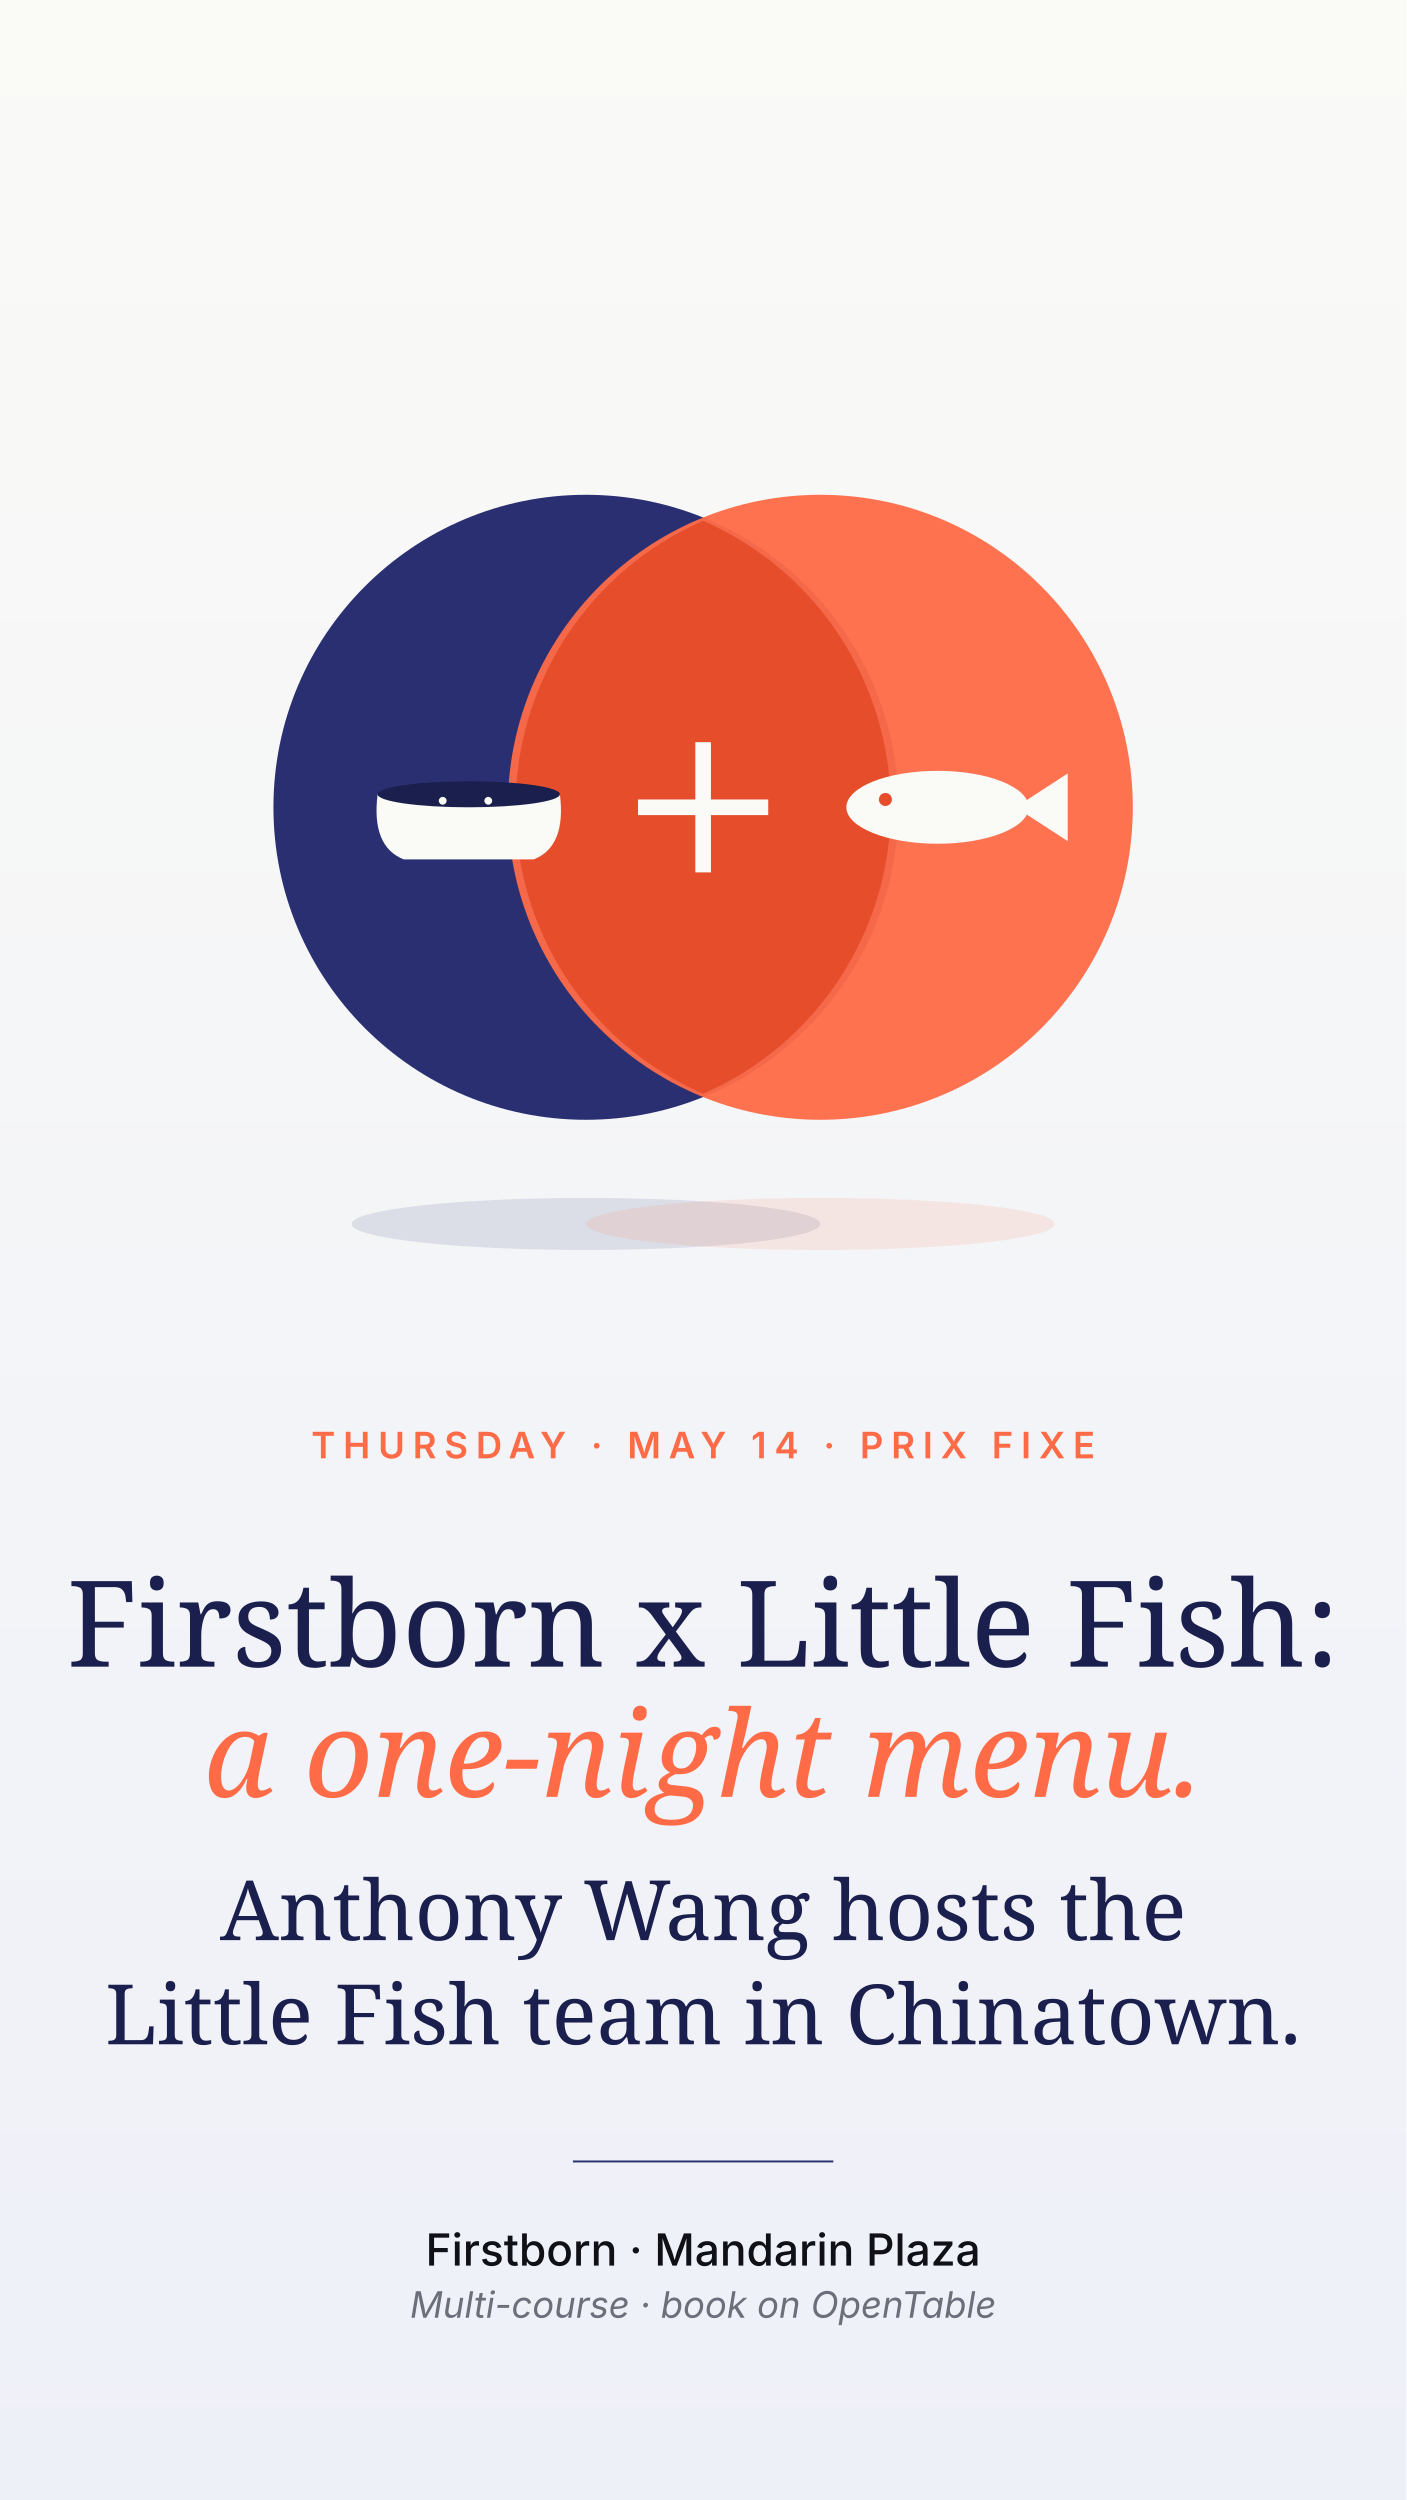
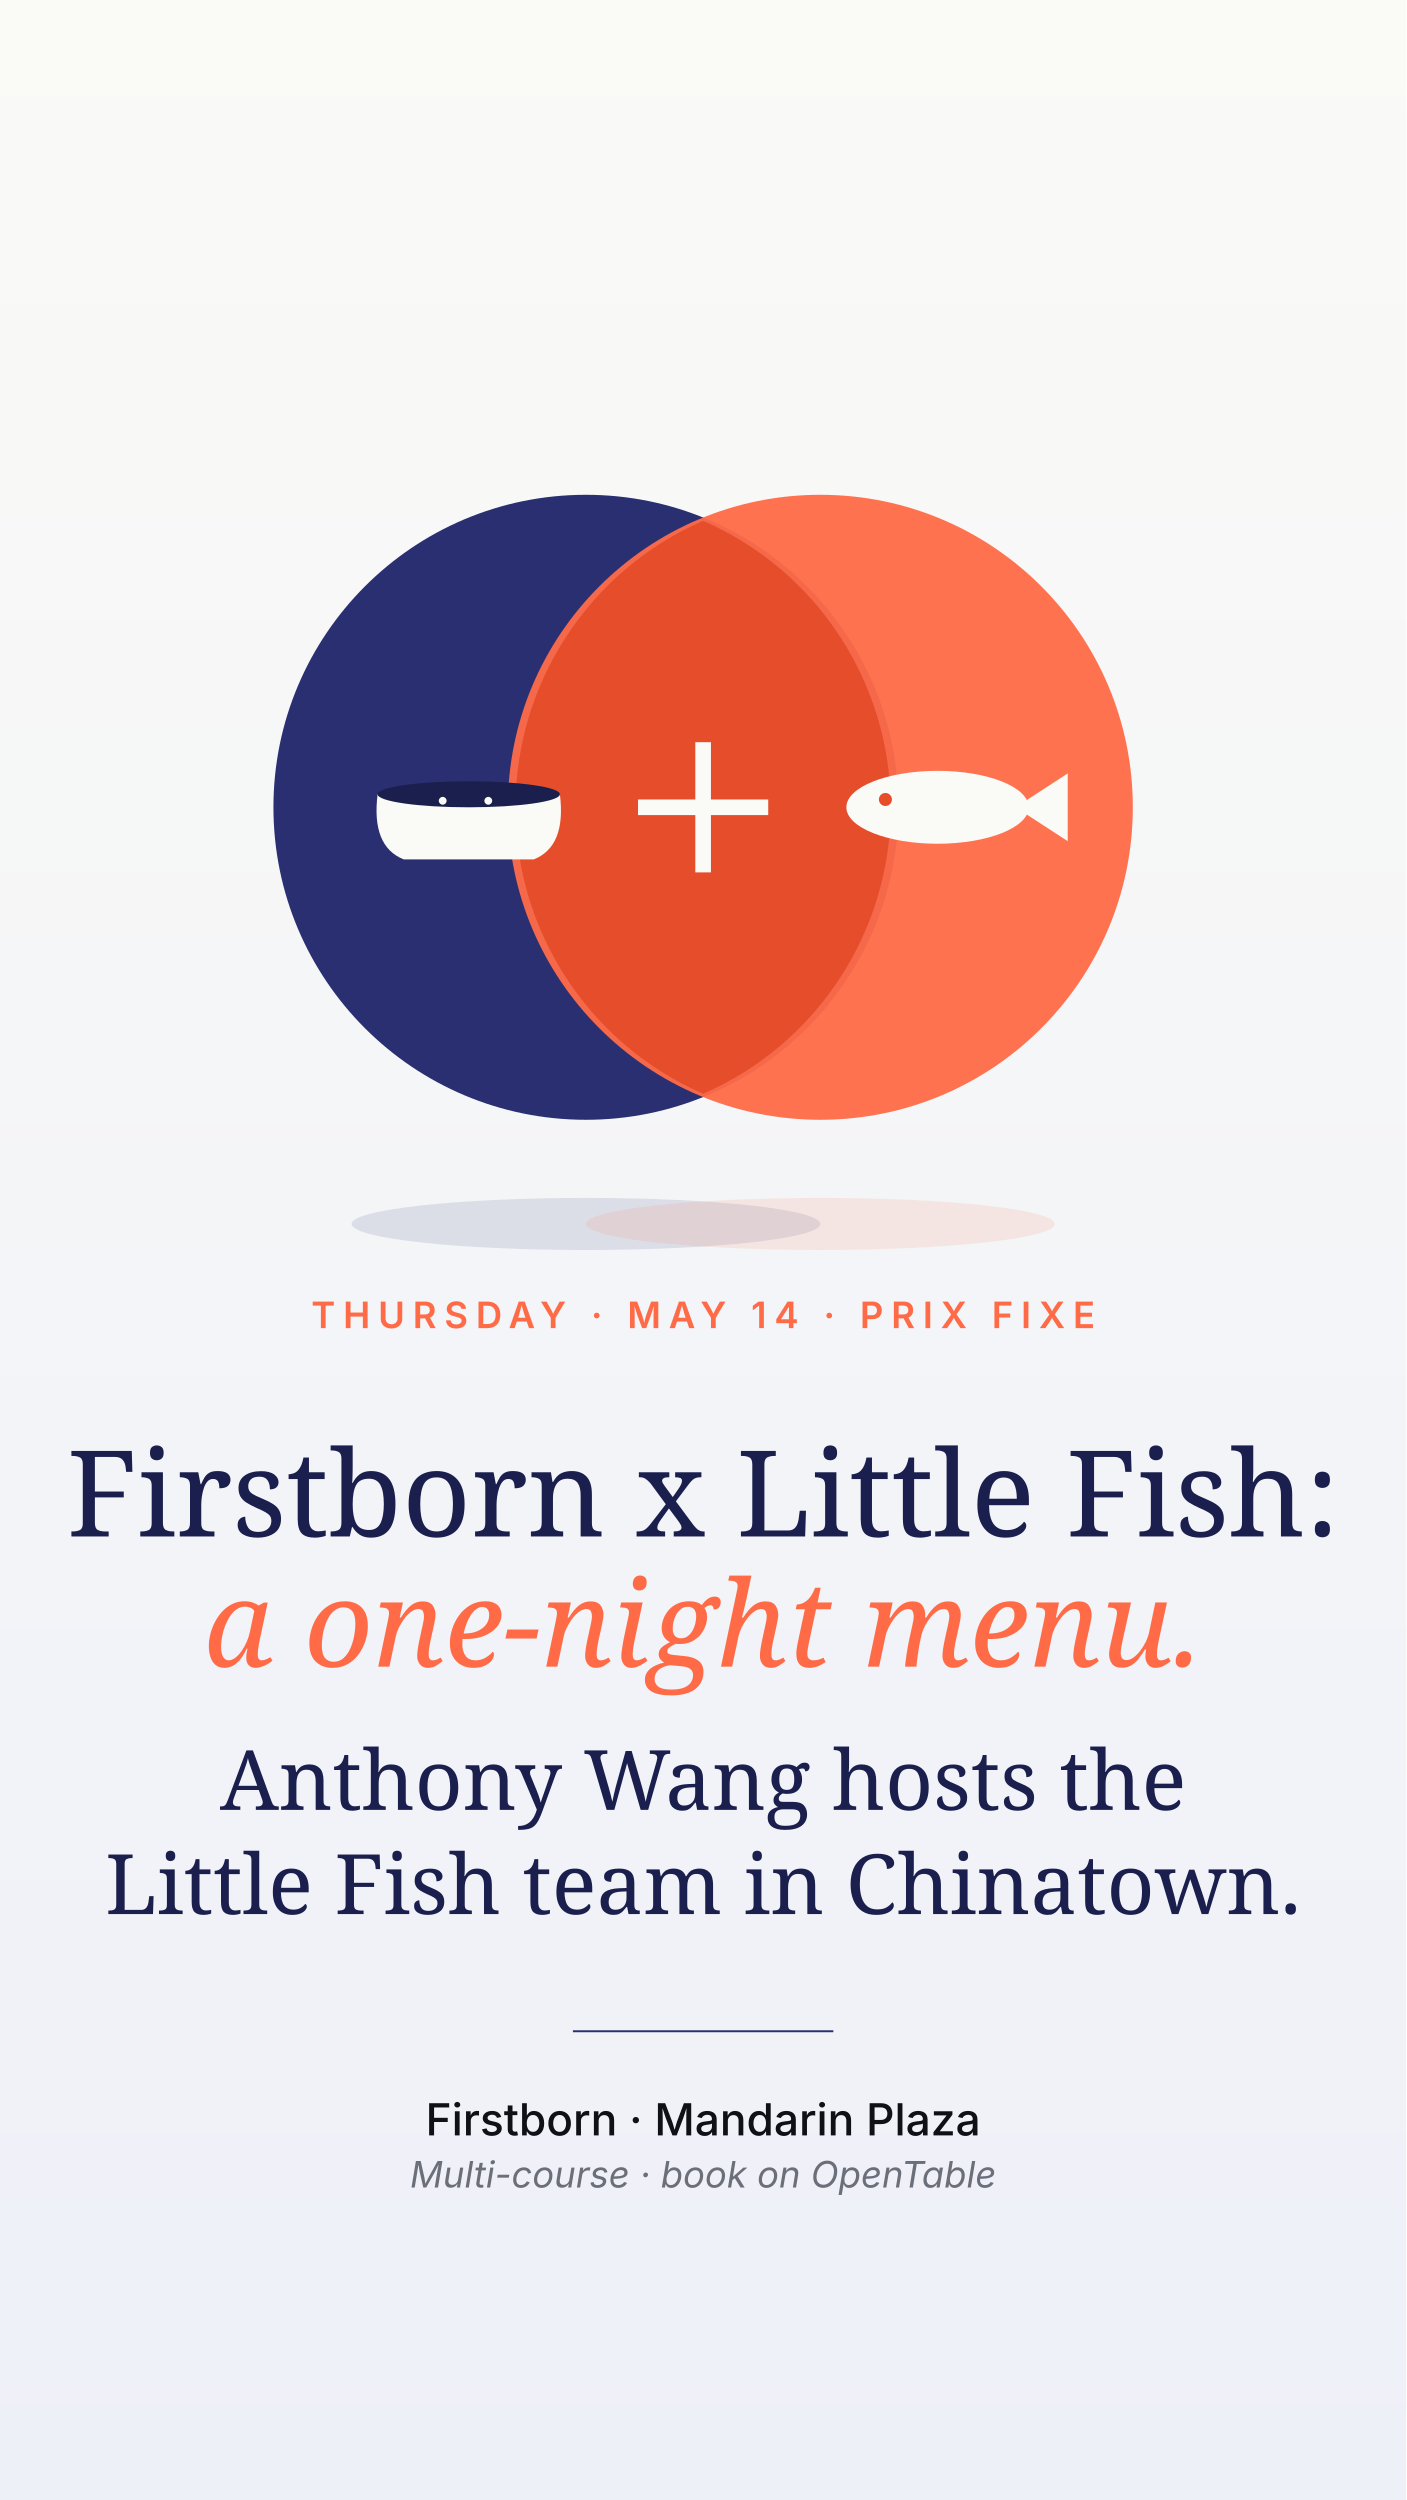
<svg xmlns="http://www.w3.org/2000/svg" viewBox="0 0 1080 1920" width="1080" height="1920">
  <defs>
    <linearGradient id="s4-bg" x1="0%" y1="0%" x2="0%" y2="100%">
      <stop offset="0%" stop-color="#FAFAF7" />
      <stop offset="100%" stop-color="#EEF0F8" />
    </linearGradient>
  </defs>
  <rect width="1080" height="1920" fill="url(#s4-bg)" />
  <g transform="translate(540, 620)">
    <ellipse cx="-90" cy="320" rx="180" ry="20" fill="#292f71" opacity="0.12" />
    <ellipse cx="90" cy="320" rx="180" ry="20" fill="#FF6B47" opacity="0.12" />
    <circle cx="-90" cy="0" r="240" fill="#292f71" />
    <circle cx="90" cy="0" r="240" fill="#FF6B47" opacity="0.95" />
    <path d="M 0,-220 A 240,240 0 0,1 0,220 A 240,240 0 0,1 0,-220 Z" fill="#E54D2B" />
    <g transform="translate(180, 0)" fill="#FAFAF7">
      <ellipse cx="0" cy="0" rx="70" ry="28" />
      <path d="M 60,0 L 100,-26 L 100,26 Z" />
      <circle cx="-40" cy="-6" r="5" fill="#E54D2B" />
    </g>
    <g transform="translate(-180, 0)" fill="#FAFAF7">
      <path d="M -70,-10 Q -75,30 -50,40 L 50,40 Q 75,30 70,-10 Z" />
      <ellipse cx="0" cy="-10" rx="70" ry="10" fill="#1a1f4d" />
      <circle cx="-20" cy="-5" r="3" fill="#FAFAF7" />
      <circle cx="15" cy="-5" r="3" fill="#FAFAF7" />
    </g>
    <g transform="translate(0, 0)" fill="#FAFAF7">
      <rect x="-6" y="-50" width="12" height="100" />
      <rect x="-50" y="-6" width="100" height="12" />
    </g>
  </g>
-   <text x="540" y="1120" font-family="Inter, sans-serif" font-size="28" font-weight="600" text-anchor="middle" fill="#FF6B47" letter-spacing="6">THURSDAY · MAY 14 · PRIX FIXE</text>
-   <text x="540" y="1280" font-family="Instrument Serif, Georgia, serif" font-size="92" text-anchor="middle" fill="#1a1f4d">Firstborn x Little Fish:</text>
-   <text x="540" y="1380" font-family="Instrument Serif, Georgia, serif" font-style="italic" font-size="92" text-anchor="middle" fill="#FF6B47">a one-night menu.</text>
-   <text x="540" y="1490" font-family="Instrument Serif, Georgia, serif" font-size="64" text-anchor="middle" fill="#1a1f4d">Anthony Wang hosts the</text>
-   <text x="540" y="1570" font-family="Instrument Serif, Georgia, serif" font-size="64" text-anchor="middle" fill="#1a1f4d">Little Fish team in Chinatown.</text>
-   <line x1="440" y1="1660" x2="640" y2="1660" stroke="#292f71" stroke-width="1.5" />
-   <text x="540" y="1740" font-family="Inter, sans-serif" font-size="34" font-weight="500" text-anchor="middle" fill="#0F1117">Firstborn · Mandarin Plaza</text>
-   <text x="540" y="1780" font-family="Inter, sans-serif" font-size="28" font-style="italic" text-anchor="middle" fill="#6B6F7A">Multi-course · book on OpenTable</text>
+   <text x="540" y="1020" font-family="Inter, sans-serif" font-size="28" font-weight="600" text-anchor="middle" fill="#FF6B47" letter-spacing="6">THURSDAY · MAY 14 · PRIX FIXE</text>
+   <text x="540" y="1180" font-family="Instrument Serif, Georgia, serif" font-size="92" text-anchor="middle" fill="#1a1f4d">Firstborn x Little Fish:</text>
+   <text x="540" y="1280" font-family="Instrument Serif, Georgia, serif" font-style="italic" font-size="92" text-anchor="middle" fill="#FF6B47">a one-night menu.</text>
+   <text x="540" y="1390" font-family="Instrument Serif, Georgia, serif" font-size="64" text-anchor="middle" fill="#1a1f4d">Anthony Wang hosts the</text>
+   <text x="540" y="1470" font-family="Instrument Serif, Georgia, serif" font-size="64" text-anchor="middle" fill="#1a1f4d">Little Fish team in Chinatown.</text>
+   <line x1="440" y1="1560" x2="640" y2="1560" stroke="#292f71" stroke-width="1.5" />
+   <text x="540" y="1640" font-family="Inter, sans-serif" font-size="34" font-weight="500" text-anchor="middle" fill="#0F1117">Firstborn · Mandarin Plaza</text>
+   <text x="540" y="1680" font-family="Inter, sans-serif" font-size="28" font-style="italic" text-anchor="middle" fill="#6B6F7A">Multi-course · book on OpenTable</text>
</svg>
